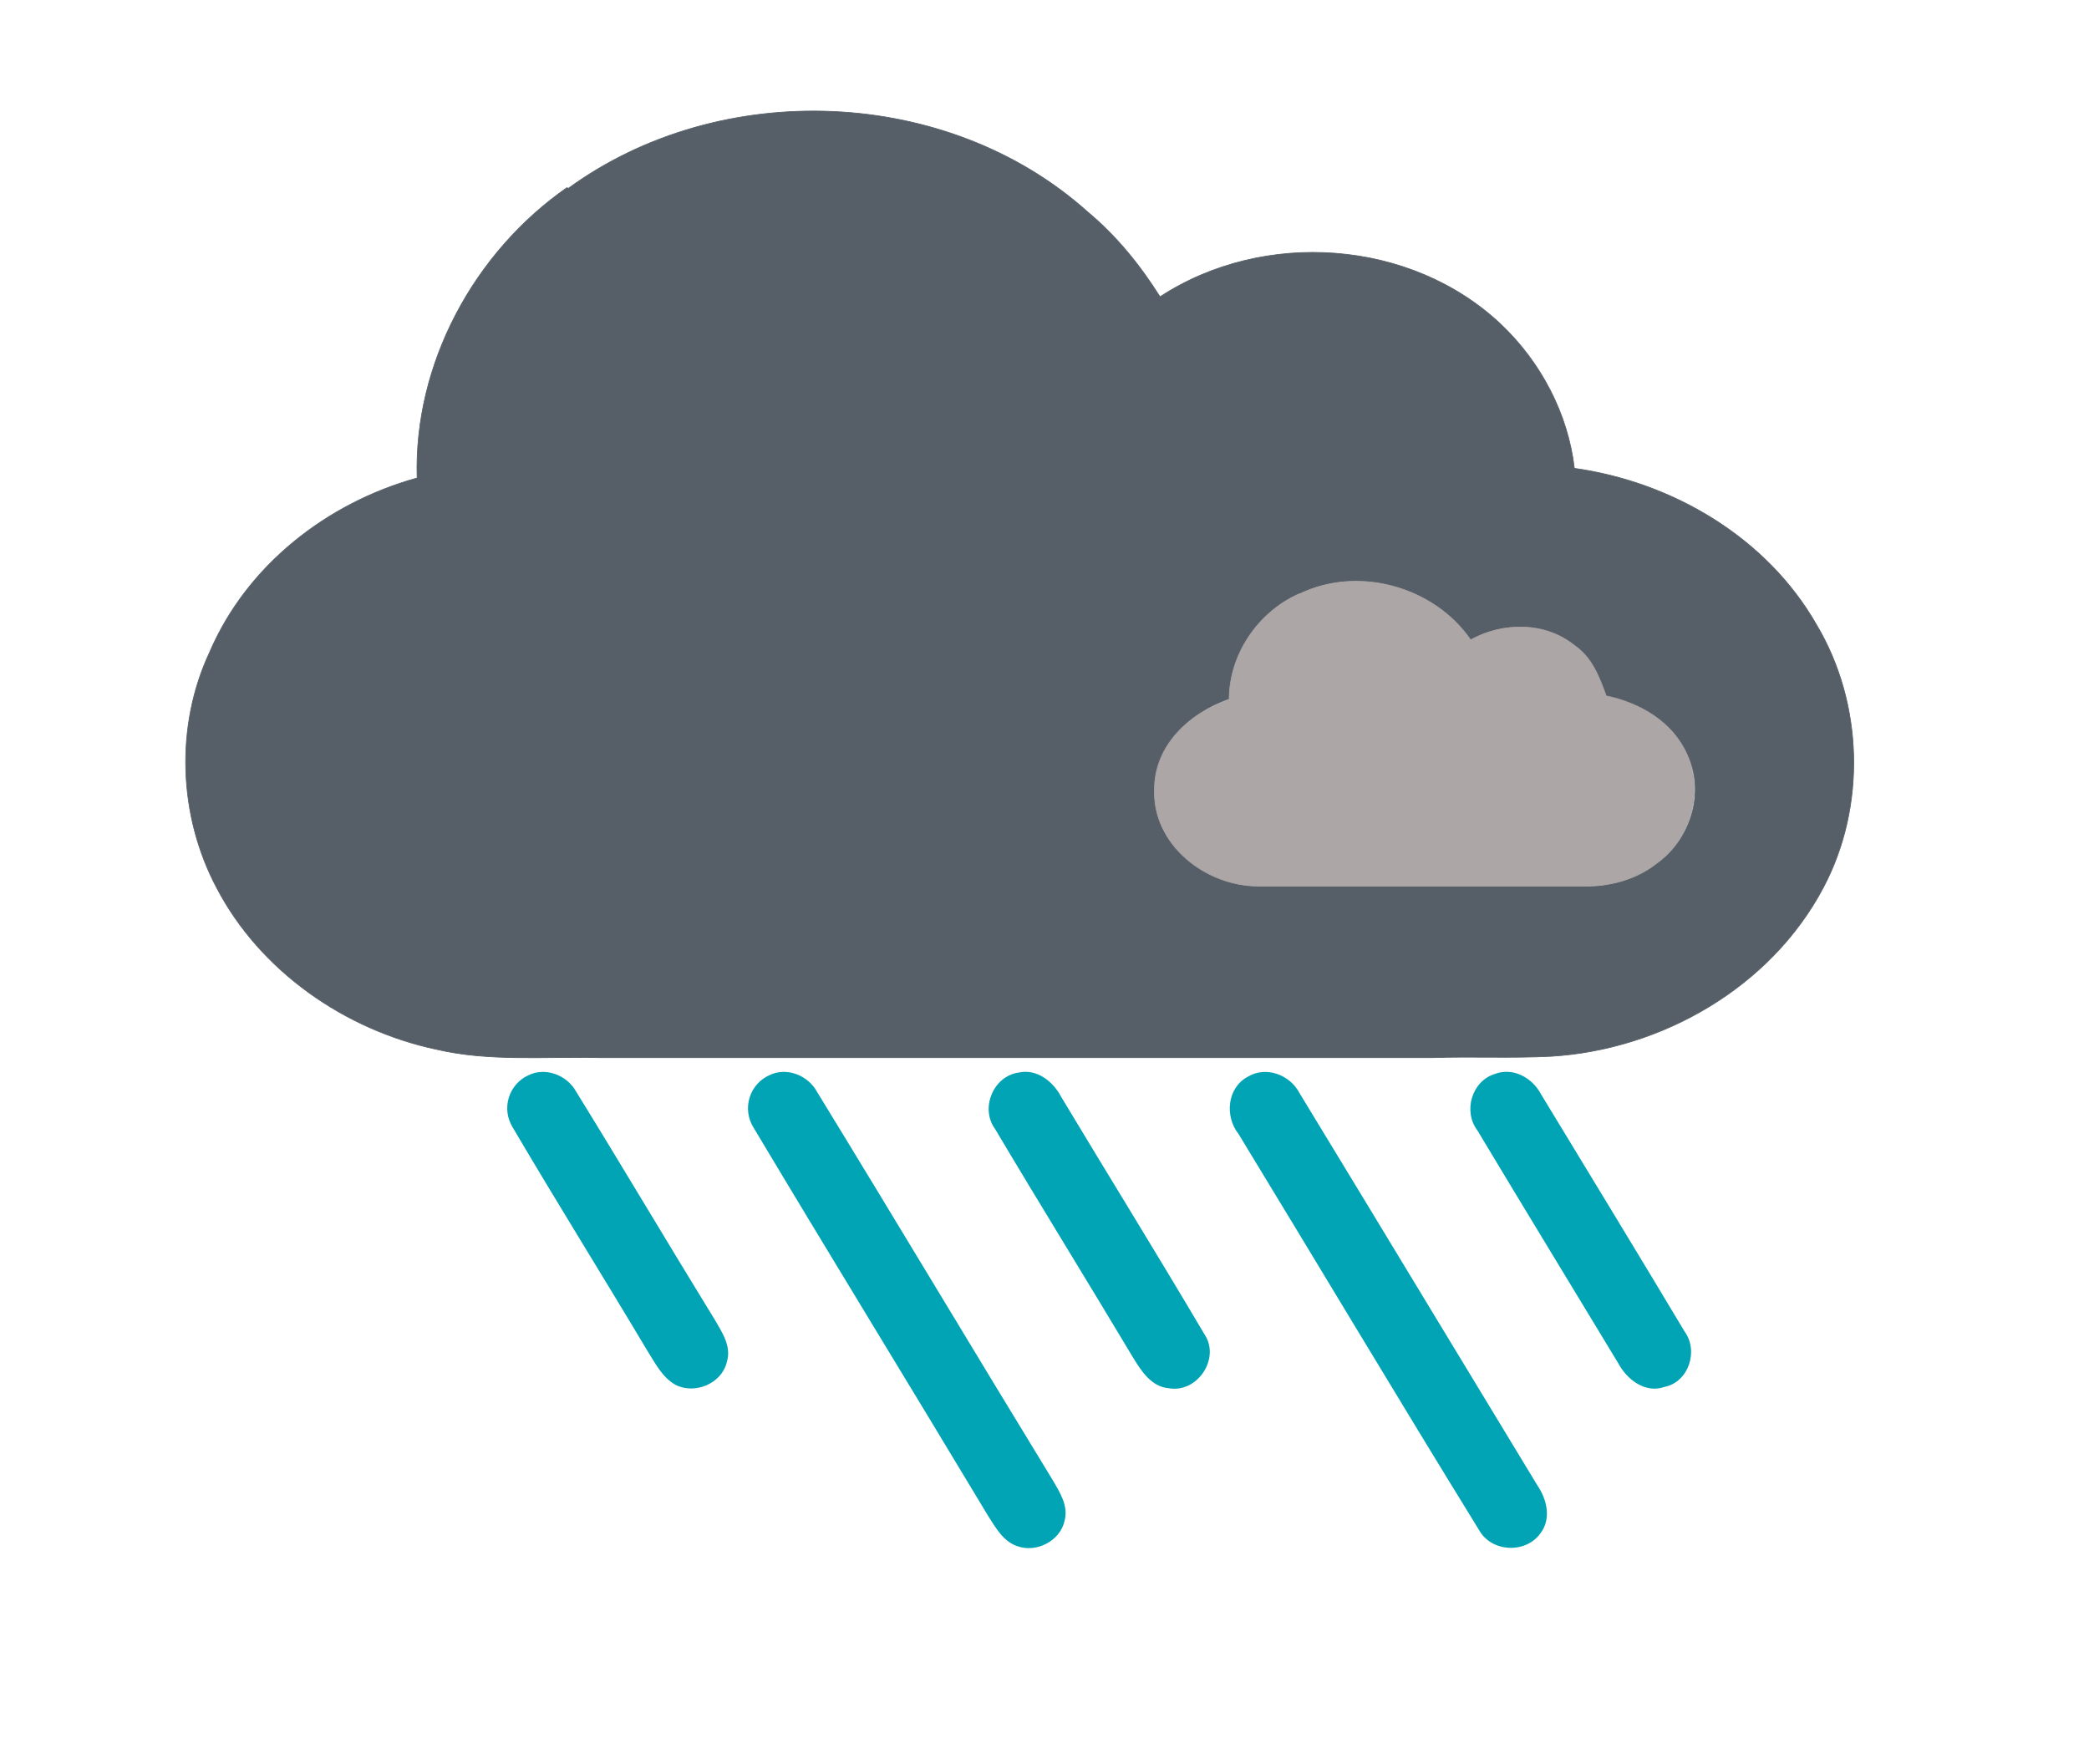
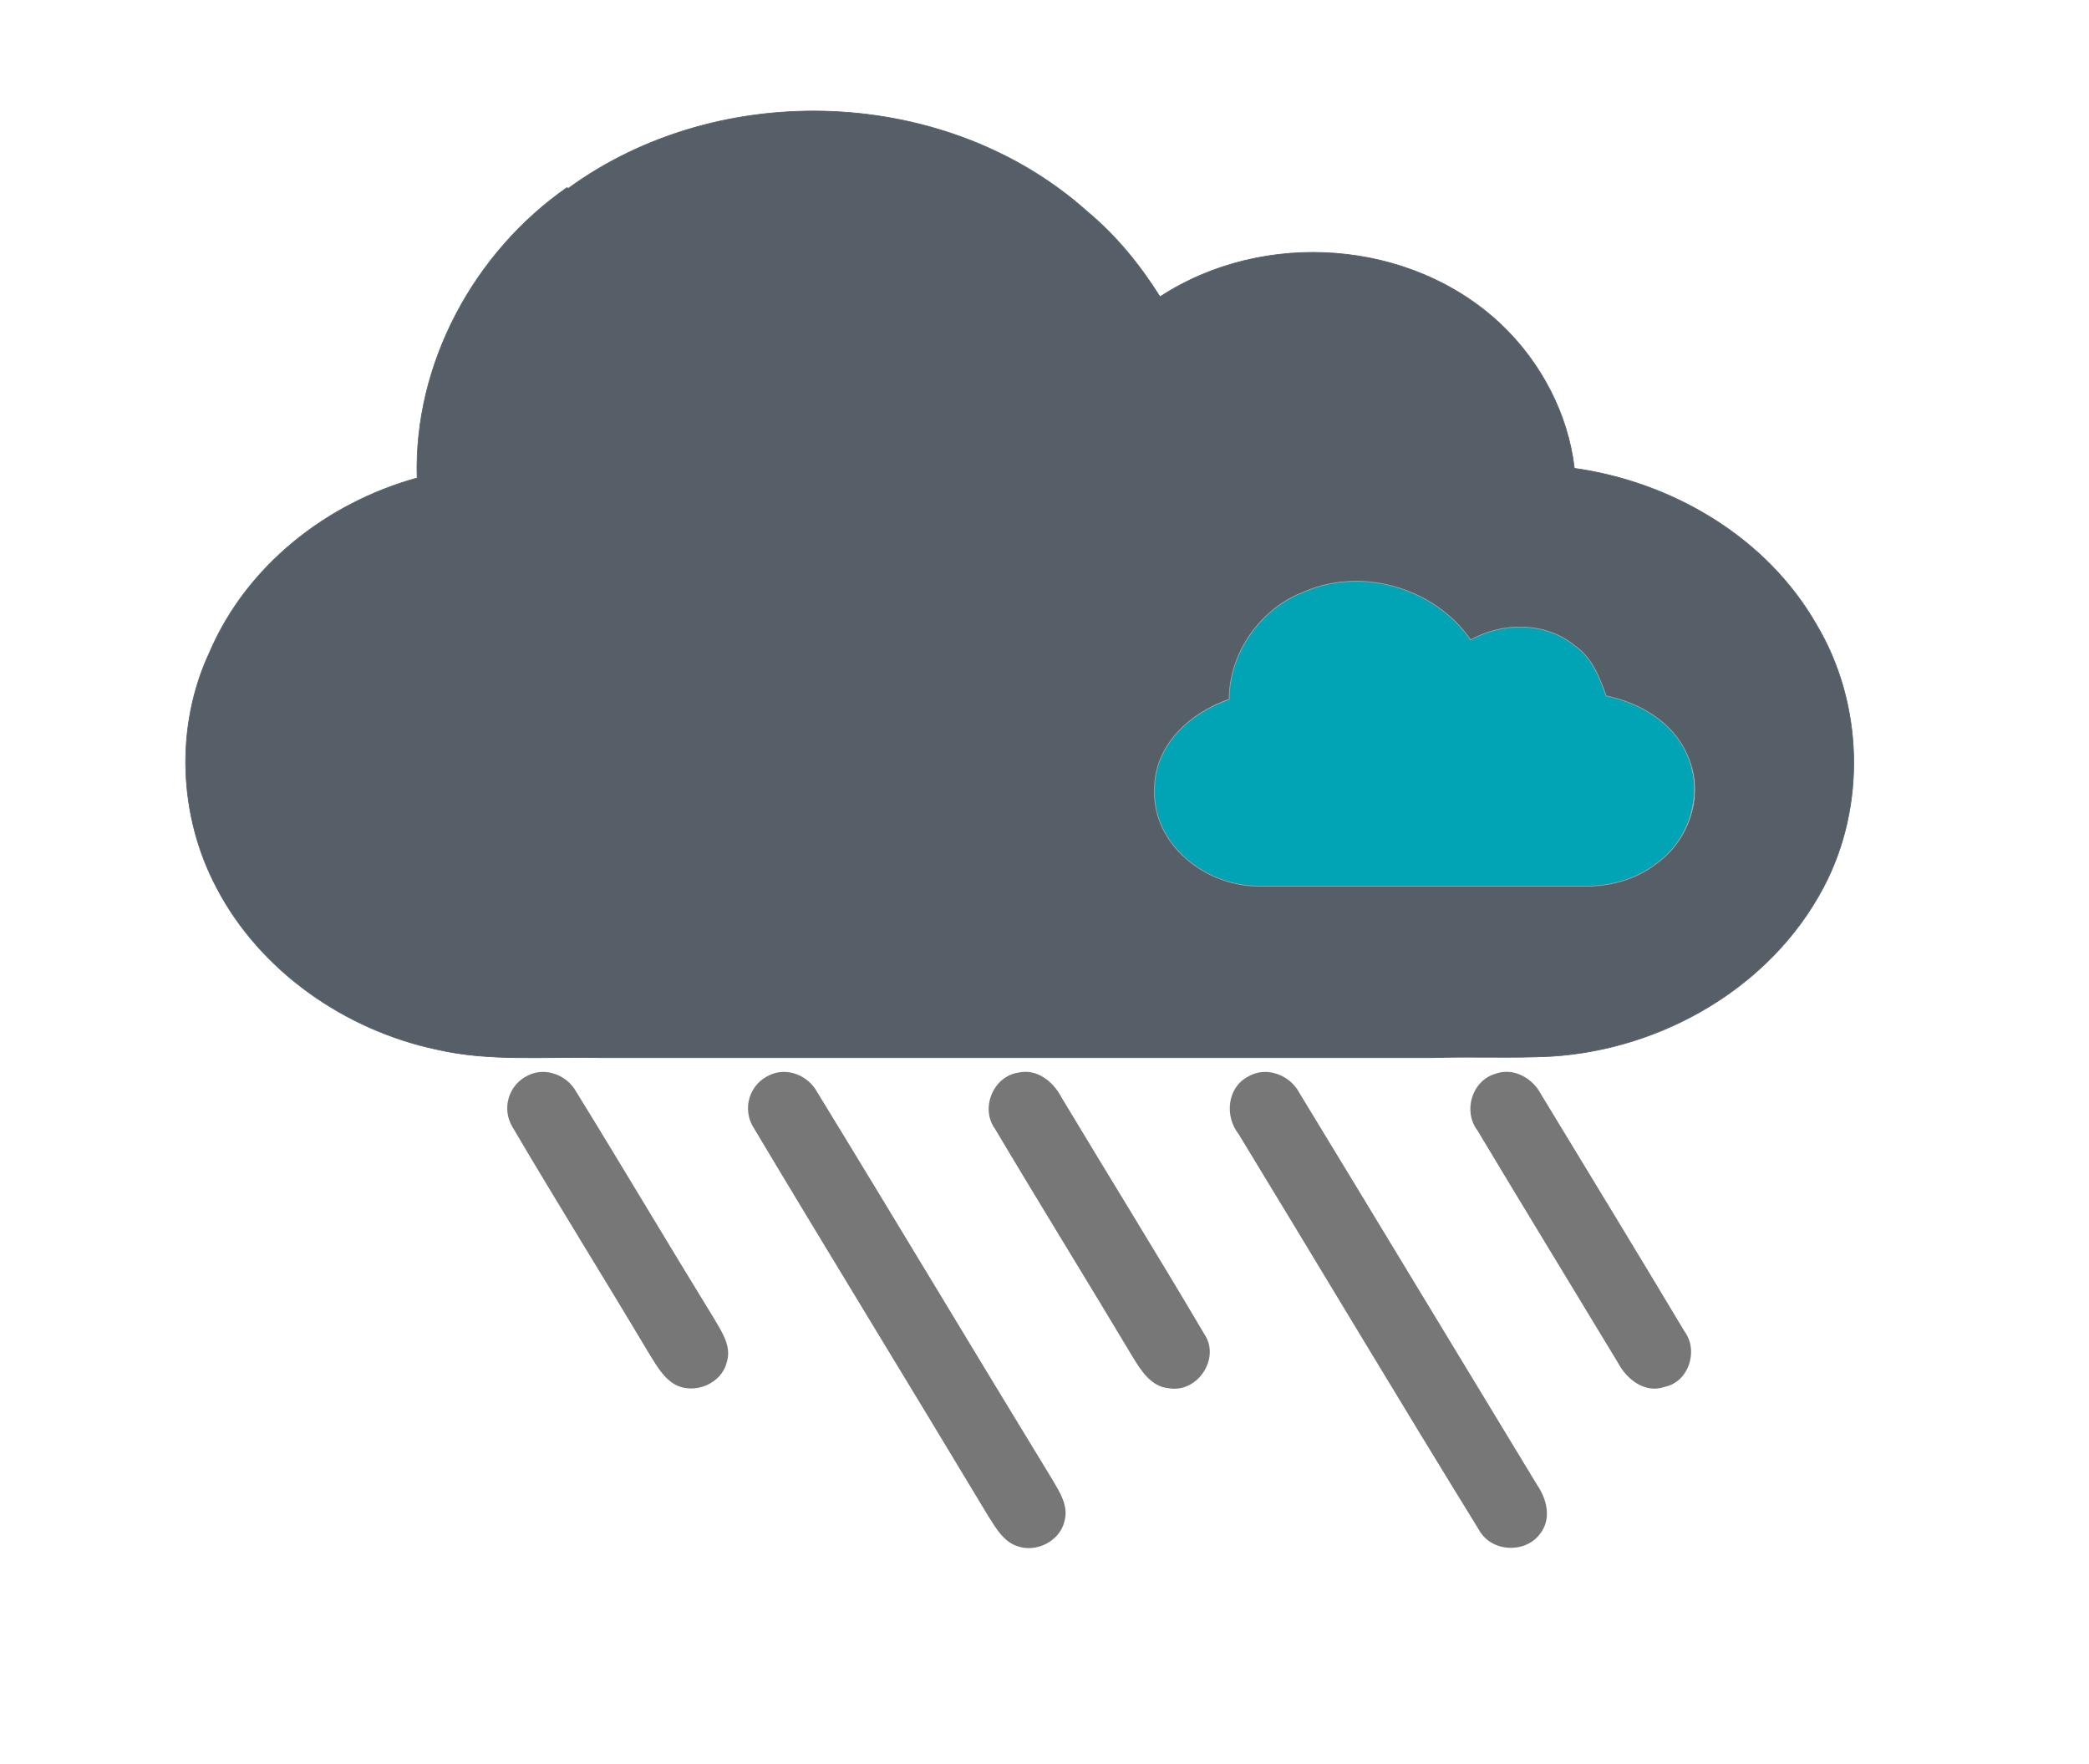
<svg xmlns="http://www.w3.org/2000/svg" id="weather34 night rain 45" width="302pt" height="340" viewBox="0 0 302 255">
  <path fill="#565f67" stroke="#565f67" stroke-width=".1" d="M82.2 27.2c22-16 54.8-14.7 75 3.4 4.2 3.5 7.6 7.7 10.5 12.3 15-9.8 36.3-8.3 49.3 4 5.8 5.5 9.7 13 10.6 20.8 14.2 2 27.8 10 35 22.6 6.8 11.4 7.2 26.3 1 38-7.6 14.4-23.3 23.4-39.3 24.4-5.7.3-11.5 0-17.3.2H86.8c-8-.2-16  .6-23.7-1.2-13.2-2.8-25.5-11.3-31.8-23.4-5.5-10.4-6-23.3-1-34 5.4-12.6 17-21.6 30-25.2-.5-16.5 8.2-32.6 21.7-42M188 85.8c-6 2.6-10.2 8.7-10.2 15.2-5.7 2-10.8 6.7-10.8 13-.3 8 7.4 14 15 14h47c3.7  0 7.6-1 10.6-3.3 4.8-3.4 7-10.2 4.3-15.6-2.2-4.7-7-7.4-11.8-8.4-1-2.8-2-5.6-4.5-7.3-4.3-3.4-10.4-3.4-15-.8-5.3-7.8-16.3-10.7-24.8-6.7z" />
-   <path fill="#aca6a6" stroke="#aca6a6" stroke-width=".1" d="M188 85.8c8.4-4 19.3-1 24.6 6.7 4.7-2.6 10.8-2.6 15 .8 2.5 1.7 3.6 4.5 4.6 7.3 4.8 1 9.6 3.7 11.7 8.5 2.5 5.5.4 12.3-4.4 15.7-3 2.4-7 3.4-10.6  3.3h-47c-7.6 0-15.3-6-15-14 0-6.3 5-11 10.8-13 0-6.5 4.2-12.6 10-15.2z" />
-   <path fill="#00a4b4" d="M76.35 155.46c2.49-1.25 5.61-.05 6.93 2.33 6.74 10.92 13.27 21.96 19.99 32.89 1.09 1.87 2.53 3.96 1.8 6.23-.73 3.12-4.66 4.73-7.44 3.27-1.88-1.07-2.89-3.08-4-4.84-6.46-10.84-13.15-21.54-19.54-32.41a5.24 5.24 0 0 1 2.26-7.47zM111.3 155.4c2.5-1.17 5.53.08 6.81 2.43 11.42 18.65 22.64 37.42 34.04 56.08 1.04 1.78 2.35 3.77 1.75 5.95-.64 2.92-4.09 4.67-6.85 3.65-2.02-.68-3.11-2.67-4.19-4.35-11.25-18.74-22.7-37.37-33.91-56.13a5.25 5.25 0 0 1 2.35-7.63zM147.21 155.06c2.67-.61 5.04 1.27 6.21 3.52 6.87 11.44 13.9 22.78 20.68 34.27 2.39 3.5-.98 8.56-5.12 7.84-2.55-.21-4.01-2.53-5.21-4.49-6.59-11.03-13.36-21.96-19.92-33-2.17-2.97-.28-7.59 3.36-8.14zM180.4 155.65c2.63-1.59 6.1-.27 7.46 2.36 11.5 18.89 22.92 37.83 34.4 56.73 1.37 2.01 2.04 4.8.45 6.9-2.11 3-7.1 2.79-8.89-.46-11.72-19-23.15-38.18-34.77-57.25-2.02-2.55-1.66-6.68 1.35-8.28zM216.18 155.23c2.59-.96 5.36.6 6.58 2.92 6.94 11.43 13.9 22.85 20.77 34.33 2.06 2.79.6 7.31-2.88 8.01-2.8 1-5.47-1.07-6.72-3.44-6.78-11.22-13.61-22.4-20.35-33.64-2.11-2.79-.79-7.19 2.6-8.18z" />
+   <path fill="#00a4b4" stroke="#aca6a6" stroke-width=".1" d="M188 85.8c8.4-4 19.3-1 24.6 6.7 4.7-2.6 10.8-2.6 15 .8 2.5 1.7 3.6 4.5 4.6 7.3 4.8 1 9.6 3.7 11.7 8.5 2.5 5.5.4 12.3-4.4 15.7-3 2.4-7 3.4-10.6  3.3h-47c-7.6 0-15.3-6-15-14 0-6.3 5-11 10.8-13 0-6.5 4.2-12.6 10-15.2z" />
+   <path fill="#777" d="M76.35 155.46c2.49-1.25 5.61-.05 6.93 2.33 6.74 10.92 13.27 21.96 19.99 32.89 1.09 1.87 2.53 3.96 1.8 6.23-.73 3.12-4.66 4.73-7.44 3.27-1.88-1.07-2.89-3.08-4-4.84-6.46-10.84-13.15-21.54-19.54-32.41a5.24 5.24 0 0 1 2.26-7.47zM111.3 155.4c2.5-1.17 5.53.08 6.81 2.43 11.42 18.65 22.64 37.42 34.04 56.08 1.04 1.78 2.35 3.77 1.75 5.95-.64 2.92-4.09 4.67-6.85 3.65-2.02-.68-3.11-2.67-4.19-4.35-11.25-18.74-22.7-37.37-33.91-56.13a5.25 5.25 0 0 1 2.35-7.63zM147.21 155.06c2.67-.61 5.04 1.27 6.21 3.52 6.87 11.44 13.9 22.78 20.68 34.27 2.39 3.5-.98 8.56-5.12 7.84-2.55-.21-4.01-2.53-5.21-4.49-6.59-11.03-13.36-21.96-19.92-33-2.17-2.97-.28-7.59 3.36-8.14zM180.4 155.65c2.63-1.59 6.1-.27 7.46 2.36 11.5 18.89 22.92 37.83 34.4 56.73 1.37 2.01 2.04 4.8.45 6.9-2.11 3-7.1 2.79-8.89-.46-11.72-19-23.15-38.18-34.77-57.25-2.02-2.55-1.66-6.68 1.35-8.28zM216.18 155.23c2.59-.96 5.36.6 6.58 2.92 6.94 11.43 13.9 22.85 20.77 34.33 2.06 2.79.6 7.31-2.88 8.01-2.8 1-5.47-1.07-6.72-3.44-6.78-11.22-13.61-22.4-20.35-33.64-2.11-2.79-.79-7.19 2.6-8.18z" />
</svg>
